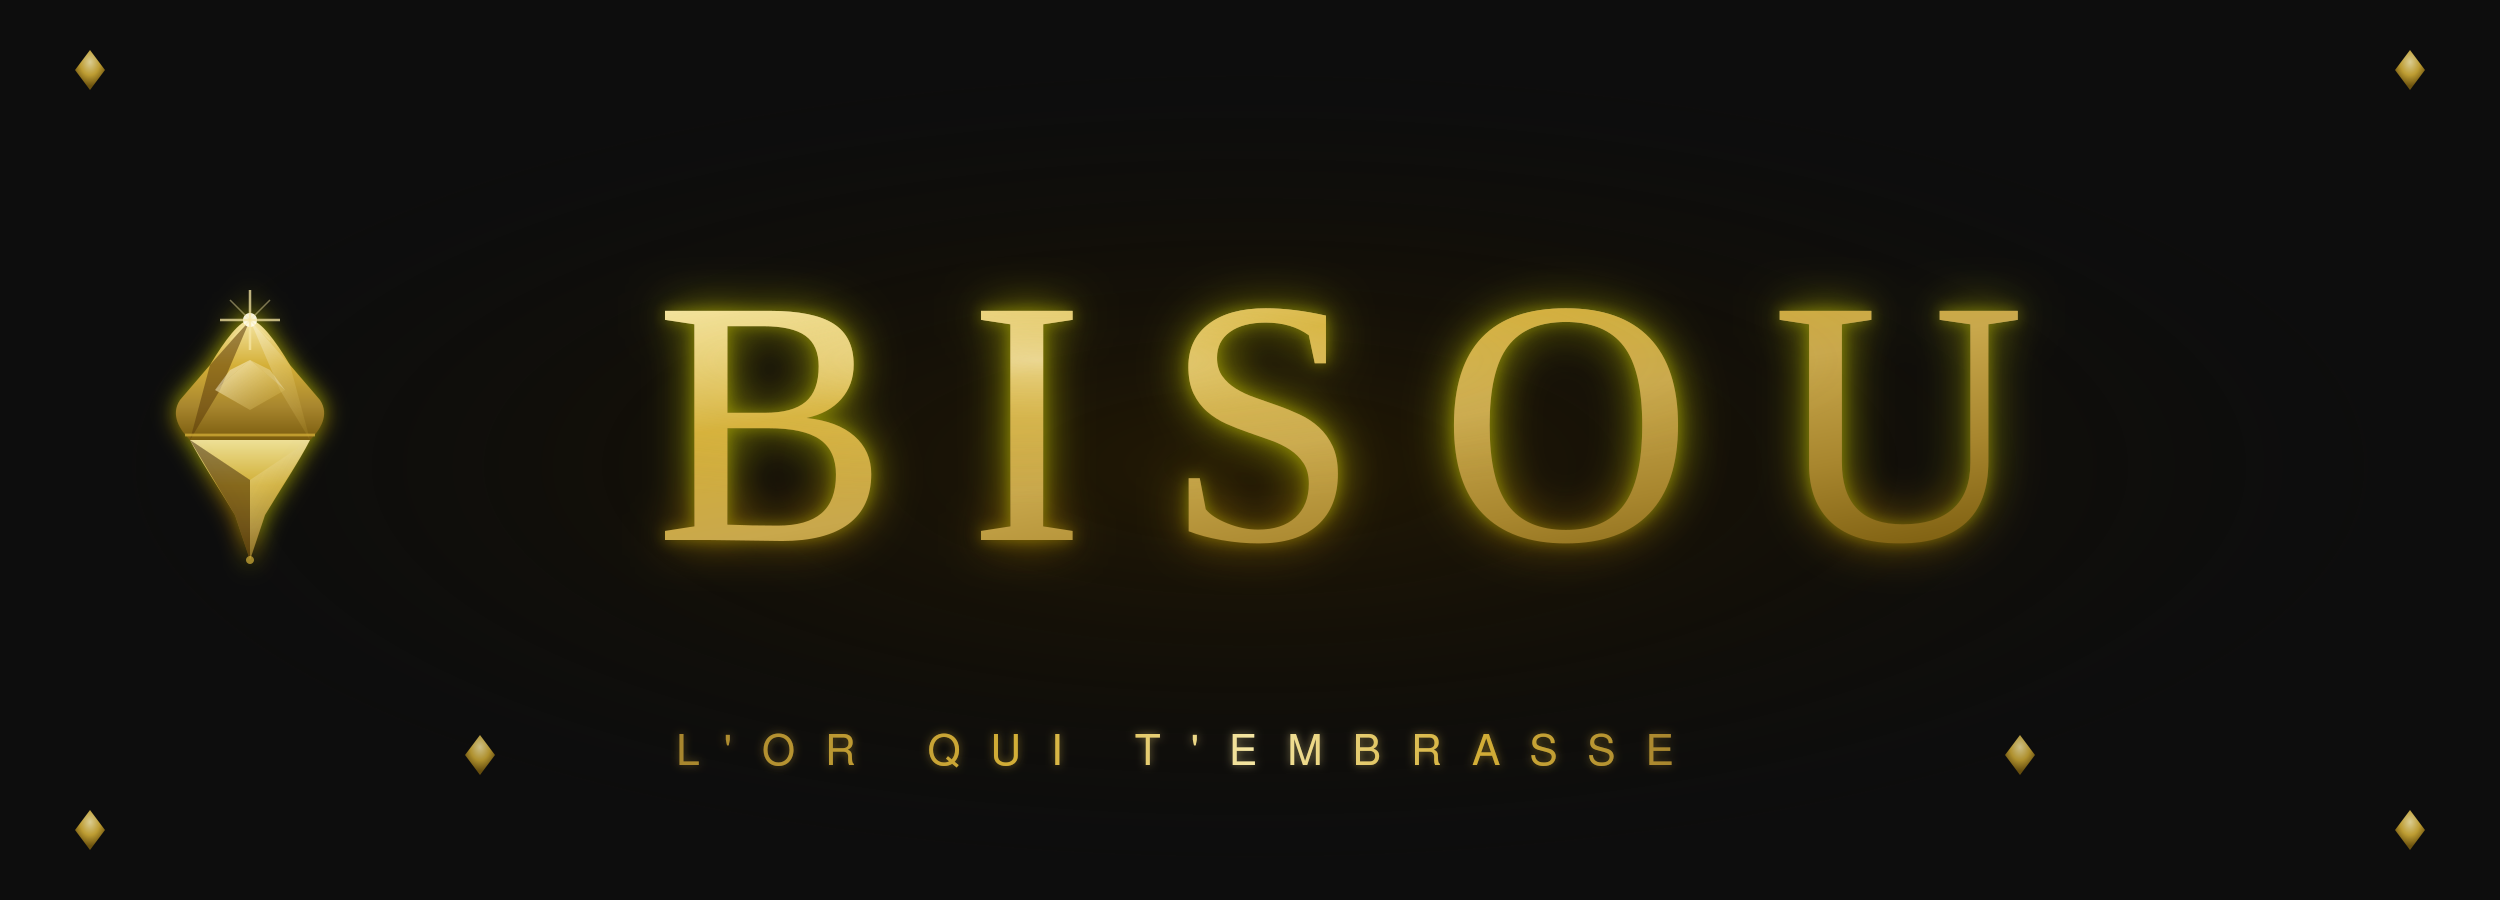
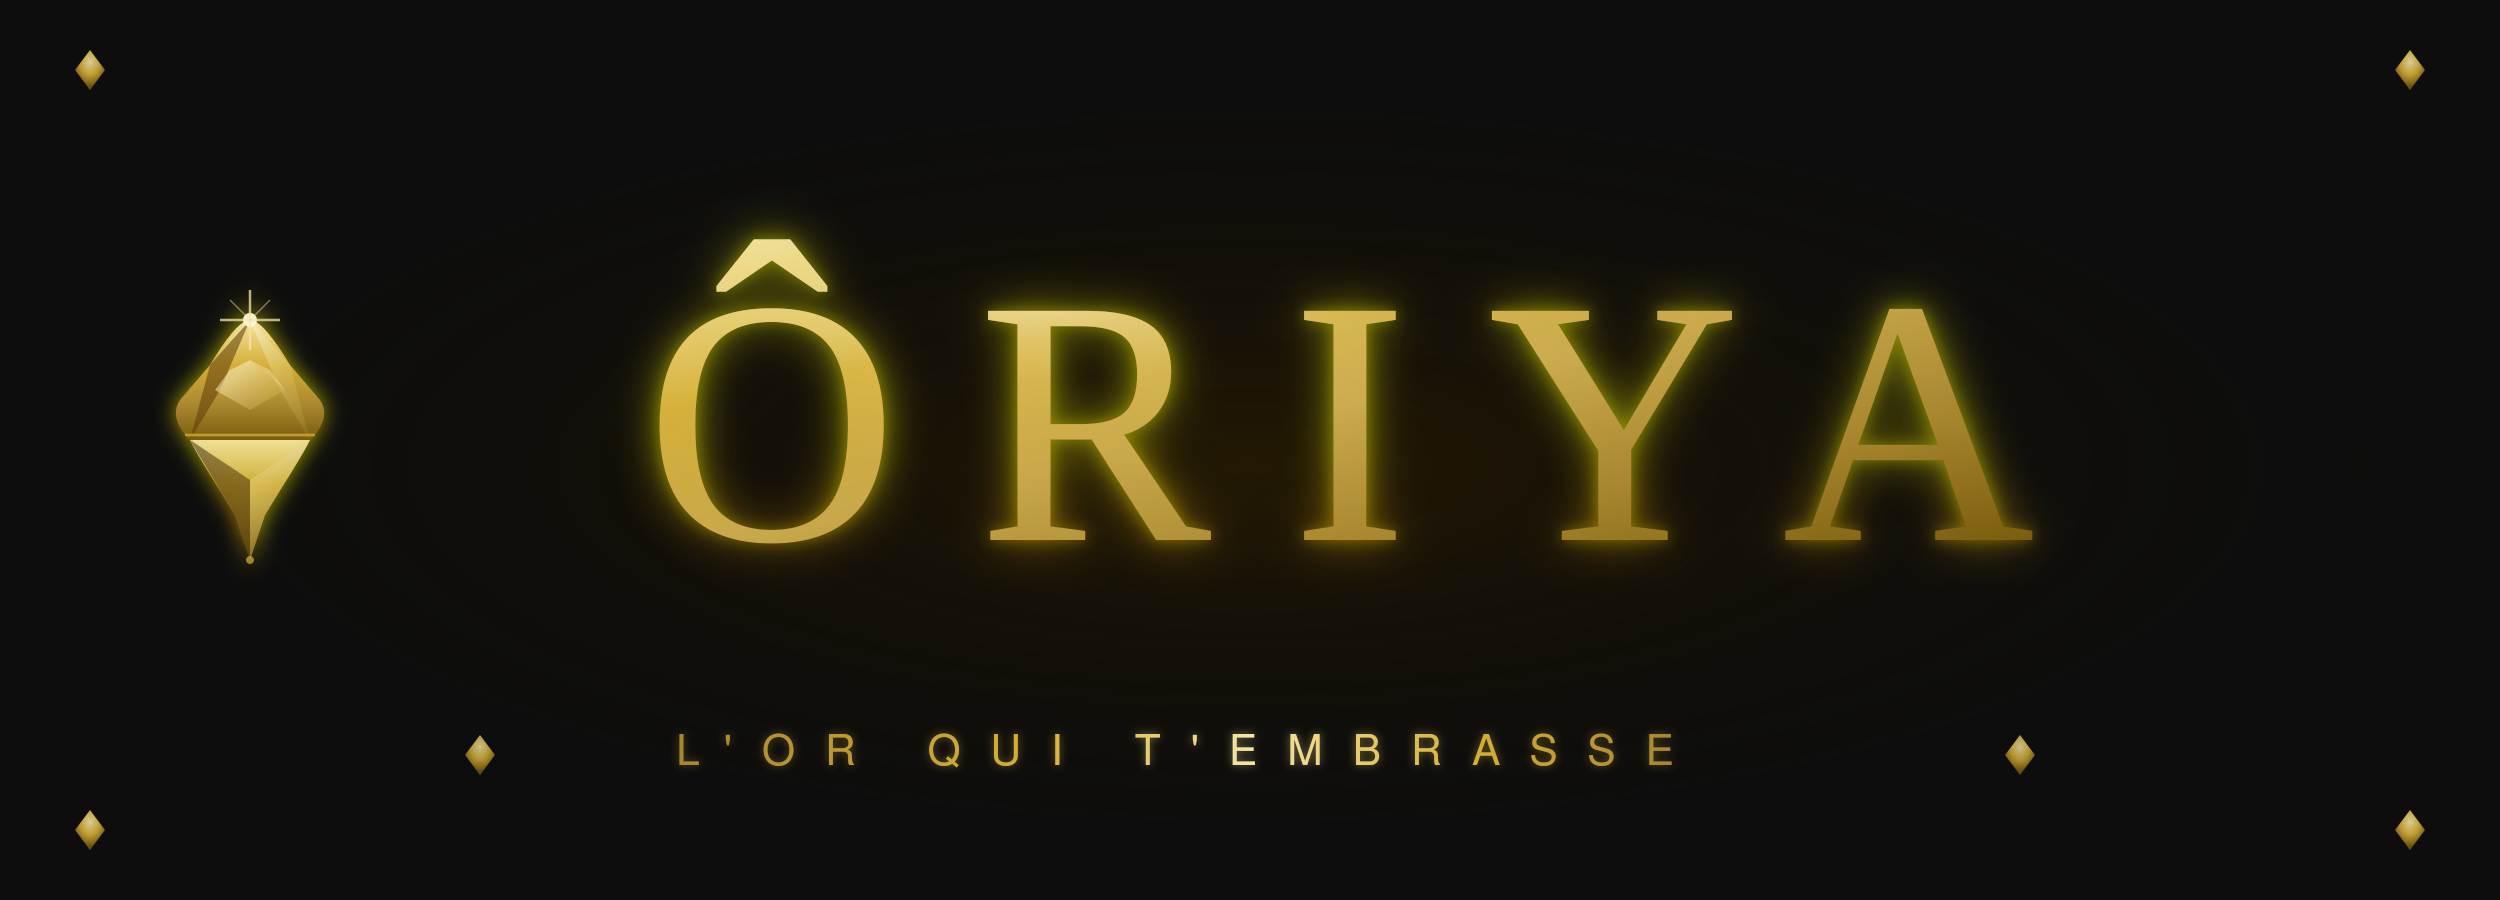
- <svg xmlns="http://www.w3.org/2000/svg" viewBox="0 0 500 180" width="500" height="180" role="img" aria-label="BISOU — L'or qui t'embrasse">
+ <svg xmlns="http://www.w3.org/2000/svg" viewBox="0 0 500 180" width="500" height="180" role="img" aria-label="ÔRIYA — L'or qui t'embrasse">
  <defs>
    <linearGradient id="goldSheen" x1="0" y1="0" x2="0" y2="1" gradientUnits="objectBoundingBox">
      <stop offset="0%" stop-color="#F5E6A3" />
      <stop offset="22%" stop-color="#D4AF37" />
      <stop offset="50%" stop-color="#C9A84C" />
      <stop offset="78%" stop-color="#A8862E" />
      <stop offset="100%" stop-color="#7A5C0E" />
    </linearGradient>
    <linearGradient id="goldReflect" x1="0" y1="0" x2="1" y2="0" gradientUnits="objectBoundingBox">
      <stop offset="0%" stop-color="#7A5C0E" />
      <stop offset="18%" stop-color="#A8862E" />
      <stop offset="45%" stop-color="#D4AF37" />
      <stop offset="65%" stop-color="#F5E6A3" />
      <stop offset="82%" stop-color="#D4AF37" />
      <stop offset="100%" stop-color="#A8862E" />
    </linearGradient>
    <linearGradient id="goldSweep" x1="0" y1="0" x2="1" y2="1" gradientUnits="objectBoundingBox">
      <stop offset="0%" stop-color="#F5E6A3" />
      <stop offset="28%" stop-color="#D4AF37" />
      <stop offset="52%" stop-color="#C9A84C" />
      <stop offset="76%" stop-color="#A8862E" />
      <stop offset="100%" stop-color="#7A5C0E" />
    </linearGradient>
    <radialGradient id="goldRadial" cx="50%" cy="40%" r="55%" gradientUnits="objectBoundingBox">
      <stop offset="0%" stop-color="#F5E6A3" />
      <stop offset="35%" stop-color="#D4AF37" />
      <stop offset="70%" stop-color="#A8862E" />
      <stop offset="100%" stop-color="#7A5C0E" />
    </radialGradient>
    <radialGradient id="goldShimmer" cx="28%" cy="22%" r="62%" gradientUnits="objectBoundingBox">
      <stop offset="0%" stop-color="#FFFBE8" stop-opacity="0.60" />
      <stop offset="40%" stop-color="#F5E6A3" stop-opacity="0.18" />
      <stop offset="100%" stop-color="#D4AF37" stop-opacity="0" />
    </radialGradient>
    <linearGradient id="ruleGrad" x1="0" y1="0" x2="1" y2="0" gradientUnits="objectBoundingBox">
      <stop offset="0%" stop-color="#D4AF37" stop-opacity="0" />
      <stop offset="12%" stop-color="#D4AF37" stop-opacity="0.65" />
      <stop offset="50%" stop-color="#F5E6A3" stop-opacity="1" />
      <stop offset="88%" stop-color="#D4AF37" stop-opacity="0.65" />
      <stop offset="100%" stop-color="#D4AF37" stop-opacity="0" />
    </linearGradient>
    <linearGradient id="taglineGrad" x1="0" y1="0" x2="1" y2="0" gradientUnits="objectBoundingBox">
      <stop offset="0%" stop-color="#A8862E" />
      <stop offset="35%" stop-color="#D4AF37" />
      <stop offset="58%" stop-color="#F5E6A3" />
      <stop offset="80%" stop-color="#D4AF37" />
      <stop offset="100%" stop-color="#A8862E" />
    </linearGradient>
    <radialGradient id="bgGlow" cx="50%" cy="52%" r="50%" gradientUnits="objectBoundingBox">
      <stop offset="0%" stop-color="#2C1E00" stop-opacity="0.70" />
      <stop offset="55%" stop-color="#1A1200" stop-opacity="0.35" />
      <stop offset="100%" stop-color="#0D0D0D" stop-opacity="0" />
    </radialGradient>
    <linearGradient id="gemCrown" x1="0" y1="0" x2="0" y2="1" gradientUnits="objectBoundingBox">
      <stop offset="0%" stop-color="#F5E6A3" />
      <stop offset="38%" stop-color="#D4AF37" />
      <stop offset="72%" stop-color="#A8862E" />
      <stop offset="100%" stop-color="#7A5C0E" />
    </linearGradient>
    <linearGradient id="gemFacetLight" x1="0" y1="0" x2="1" y2="1" gradientUnits="objectBoundingBox">
      <stop offset="0%" stop-color="#FFFBE8" stop-opacity="0.92" />
      <stop offset="100%" stop-color="#D4AF37" stop-opacity="0.25" />
    </linearGradient>
    <radialGradient id="dotGrad" cx="50%" cy="30%" r="60%" gradientUnits="objectBoundingBox">
      <stop offset="0%" stop-color="#F5E6A3" />
      <stop offset="55%" stop-color="#D4AF37" />
      <stop offset="100%" stop-color="#7A5C0E" />
    </radialGradient>
    <filter id="glowFilter" x="-18%" y="-45%" width="136%" height="190%" color-interpolation-filters="sRGB">
      <feGaussianBlur in="SourceGraphic" stdDeviation="4.5" result="blurWide" />
      <feGaussianBlur in="SourceGraphic" stdDeviation="1.5" result="blurTight" />
      <feColorMatrix in="blurWide" type="matrix" values="1.1 0.7 0   0 0.08                 0.8 0.6 0   0 0.03                 0   0   0   0 0                 0   0   0   0.9 0" result="haloWarm" />
      <feColorMatrix in="blurTight" type="matrix" values="1.5 1.1 0.2 0 0.05                 1.0 0.8 0.1 0 0.02                 0   0   0   0 0                 0   0   0   0.7 0" result="haloBright" />
      <feMerge>
        <feMergeNode in="haloWarm" />
        <feMergeNode in="haloBright" />
        <feMergeNode in="SourceGraphic" />
      </feMerge>
    </filter>
    <filter id="motifGlow" x="-35%" y="-35%" width="170%" height="170%" color-interpolation-filters="sRGB">
      <feGaussianBlur in="SourceGraphic" stdDeviation="2.2" result="blur" />
      <feColorMatrix in="blur" type="matrix" values="1.4 1.0 0.1 0 0.1                 0.9 0.7 0   0 0.03                 0   0   0   0 0                 0   0   0   0.65 0" result="tinted" />
      <feMerge>
        <feMergeNode in="tinted" />
        <feMergeNode in="SourceGraphic" />
      </feMerge>
    </filter>
    <filter id="taglineGlow" x="-4%" y="-50%" width="108%" height="200%">
      <feGaussianBlur in="SourceGraphic" stdDeviation="0.9" result="blur" />
      <feMerge>
        <feMergeNode in="blur" />
        <feMergeNode in="SourceGraphic" />
      </feMerge>
    </filter>
  </defs>
  <rect width="500" height="180" fill="#0D0D0D" />
  <ellipse cx="250" cy="90" rx="230" ry="82" fill="url(#bgGlow)" />
  <polygon points="18,10 21,14 18,18 15,14" fill="url(#dotGrad)" opacity="0.88" />
  <polygon points="482,10 485,14 482,18 479,14" fill="url(#dotGrad)" opacity="0.88" />
  <polygon points="18,162 21,166 18,170 15,166" fill="url(#dotGrad)" opacity="0.88" />
  <polygon points="482,162 485,166 482,170 479,166" fill="url(#dotGrad)" opacity="0.88" />
  <line x1="28" y1="28" x2="472" y2="28" stroke="url(#ruleGrad)" stroke-width="0.6" opacity="0.92" />
  <g transform="translate(50, 88)" filter="url(#motifGlow)">
    <path d="M 0,-24              C 2,-24 5,-20 8,-15              L 14,-8              C 16,-5 14,-2 12,0              L -12,0              C -14,-2 -16,-5 -14,-8              L -8,-15              C -5,-20 -2,-24 0,-24              Z" fill="url(#gemCrown)" />
    <path d="M 0,-24 L -8,-15 L -12,0 L -6,-10 Z" fill="#5C3D0A" opacity="0.55" />
    <path d="M 0,-24 L 8,-15 L 12,0 L 6,-10 Z" fill="url(#gemFacetLight)" opacity="0.50" />
    <path d="M 0,-16 L 7,-10 L 0,-6 L -7,-10 Z" fill="url(#gemFacetLight)" opacity="0.85" />
    <path d="M 0,-16 L -7,-10 L -4,-14 Z" fill="#FFFBE8" opacity="0.45" />
    <path d="M 0,-16 L 7,-10  L 4,-14 Z" fill="#FFFBE8" opacity="0.30" />
    <line x1="-13" y1="-1" x2="13" y2="-1" stroke="#D4AF37" stroke-width="0.55" opacity="0.75" />
    <path d="M -12,0              L 12,0              C 10,4 6,10 3,15              L 0,24              L -3,15              C -6,10 -10,4 -12,0              Z" fill="url(#gemCrown)" opacity="0.92" />
    <path d="M -12,0 L -3,15 L 0,24 L 0,8 Z" fill="#3E2505" opacity="0.50" />
    <path d="M 12,0 L 3,15 L 0,24 L 0,8 Z" fill="url(#gemFacetLight)" opacity="0.30" />
    <circle cx="0" cy="-24" r="1.4" fill="#FFFBE8" opacity="0.95" />
    <line x1="0" y1="-30" x2="0" y2="-18" stroke="#F5E6A3" stroke-width="0.5" opacity="0.75" />
    <line x1="-6" y1="-24" x2="6" y2="-24" stroke="#F5E6A3" stroke-width="0.5" opacity="0.75" />
    <line x1="-4" y1="-28" x2="4" y2="-20" stroke="#F5E6A3" stroke-width="0.3" opacity="0.45" />
    <line x1="4" y1="-28" x2="-4" y2="-20" stroke="#F5E6A3" stroke-width="0.3" opacity="0.45" />
    <circle cx="0" cy="24" r="0.8" fill="#D4AF37" opacity="0.7" />
  </g>
  <g filter="url(#glowFilter)" opacity="0.60">
-     <text x="268" y="108" text-anchor="middle" font-family="'Times New Roman', 'Georgia', 'Palatino Linotype', 'Book Antiqua', serif" font-size="70" font-weight="400" letter-spacing="16" fill="url(#goldSheen)">BISOU</text>
+     <text x="268" y="108" text-anchor="middle" font-family="'Times New Roman', 'Georgia', 'Palatino Linotype', 'Book Antiqua', serif" font-size="70" font-weight="400" letter-spacing="16" fill="url(#goldSheen)">ÔRIYA</text>
  </g>
-   <text x="268" y="108" text-anchor="middle" font-family="'Times New Roman', 'Georgia', 'Palatino Linotype', 'Book Antiqua', serif" font-size="70" font-weight="400" letter-spacing="16" fill="url(#goldSweep)">BISOU</text>
-   <text x="268" y="108" text-anchor="middle" font-family="'Times New Roman', 'Georgia', 'Palatino Linotype', 'Book Antiqua', serif" font-size="70" font-weight="400" letter-spacing="16" fill="url(#goldShimmer)" opacity="0.80">BISOU</text>
+   <text x="268" y="108" text-anchor="middle" font-family="'Times New Roman', 'Georgia', 'Palatino Linotype', 'Book Antiqua', serif" font-size="70" font-weight="400" letter-spacing="16" fill="url(#goldSweep)">ÔRIYA</text>
+   <text x="268" y="108" text-anchor="middle" font-family="'Times New Roman', 'Georgia', 'Palatino Linotype', 'Book Antiqua', serif" font-size="70" font-weight="400" letter-spacing="16" fill="url(#goldShimmer)" opacity="0.80">ÔRIYA</text>
  <line x1="28" y1="126" x2="472" y2="126" stroke="url(#ruleGrad)" stroke-width="0.6" opacity="0.90" />
  <polygon points="96,147 99,151 96,155 93,151" fill="url(#dotGrad)" opacity="0.82" />
  <polygon points="404,147 407,151 404,155 401,151" fill="url(#dotGrad)" opacity="0.82" />
  <g filter="url(#taglineGlow)" opacity="0.52">
    <text x="250" y="153" text-anchor="middle" font-family="'Helvetica Neue', 'Helvetica', 'Arial', sans-serif" font-size="8.5" font-weight="200" letter-spacing="6" fill="url(#taglineGrad)" transform="translate(-15,0)">L'OR QUI T'EMBRASSE</text>
  </g>
  <text x="250" y="153" text-anchor="middle" font-family="'Helvetica Neue', 'Helvetica', 'Arial', sans-serif" font-size="8.5" font-weight="200" letter-spacing="6" fill="url(#taglineGrad)" transform="translate(-15,0)">L'OR QUI T'EMBRASSE</text>
  <line x1="28" y1="165" x2="472" y2="165" stroke="url(#ruleGrad)" stroke-width="0.4" opacity="0.42" />
</svg>
